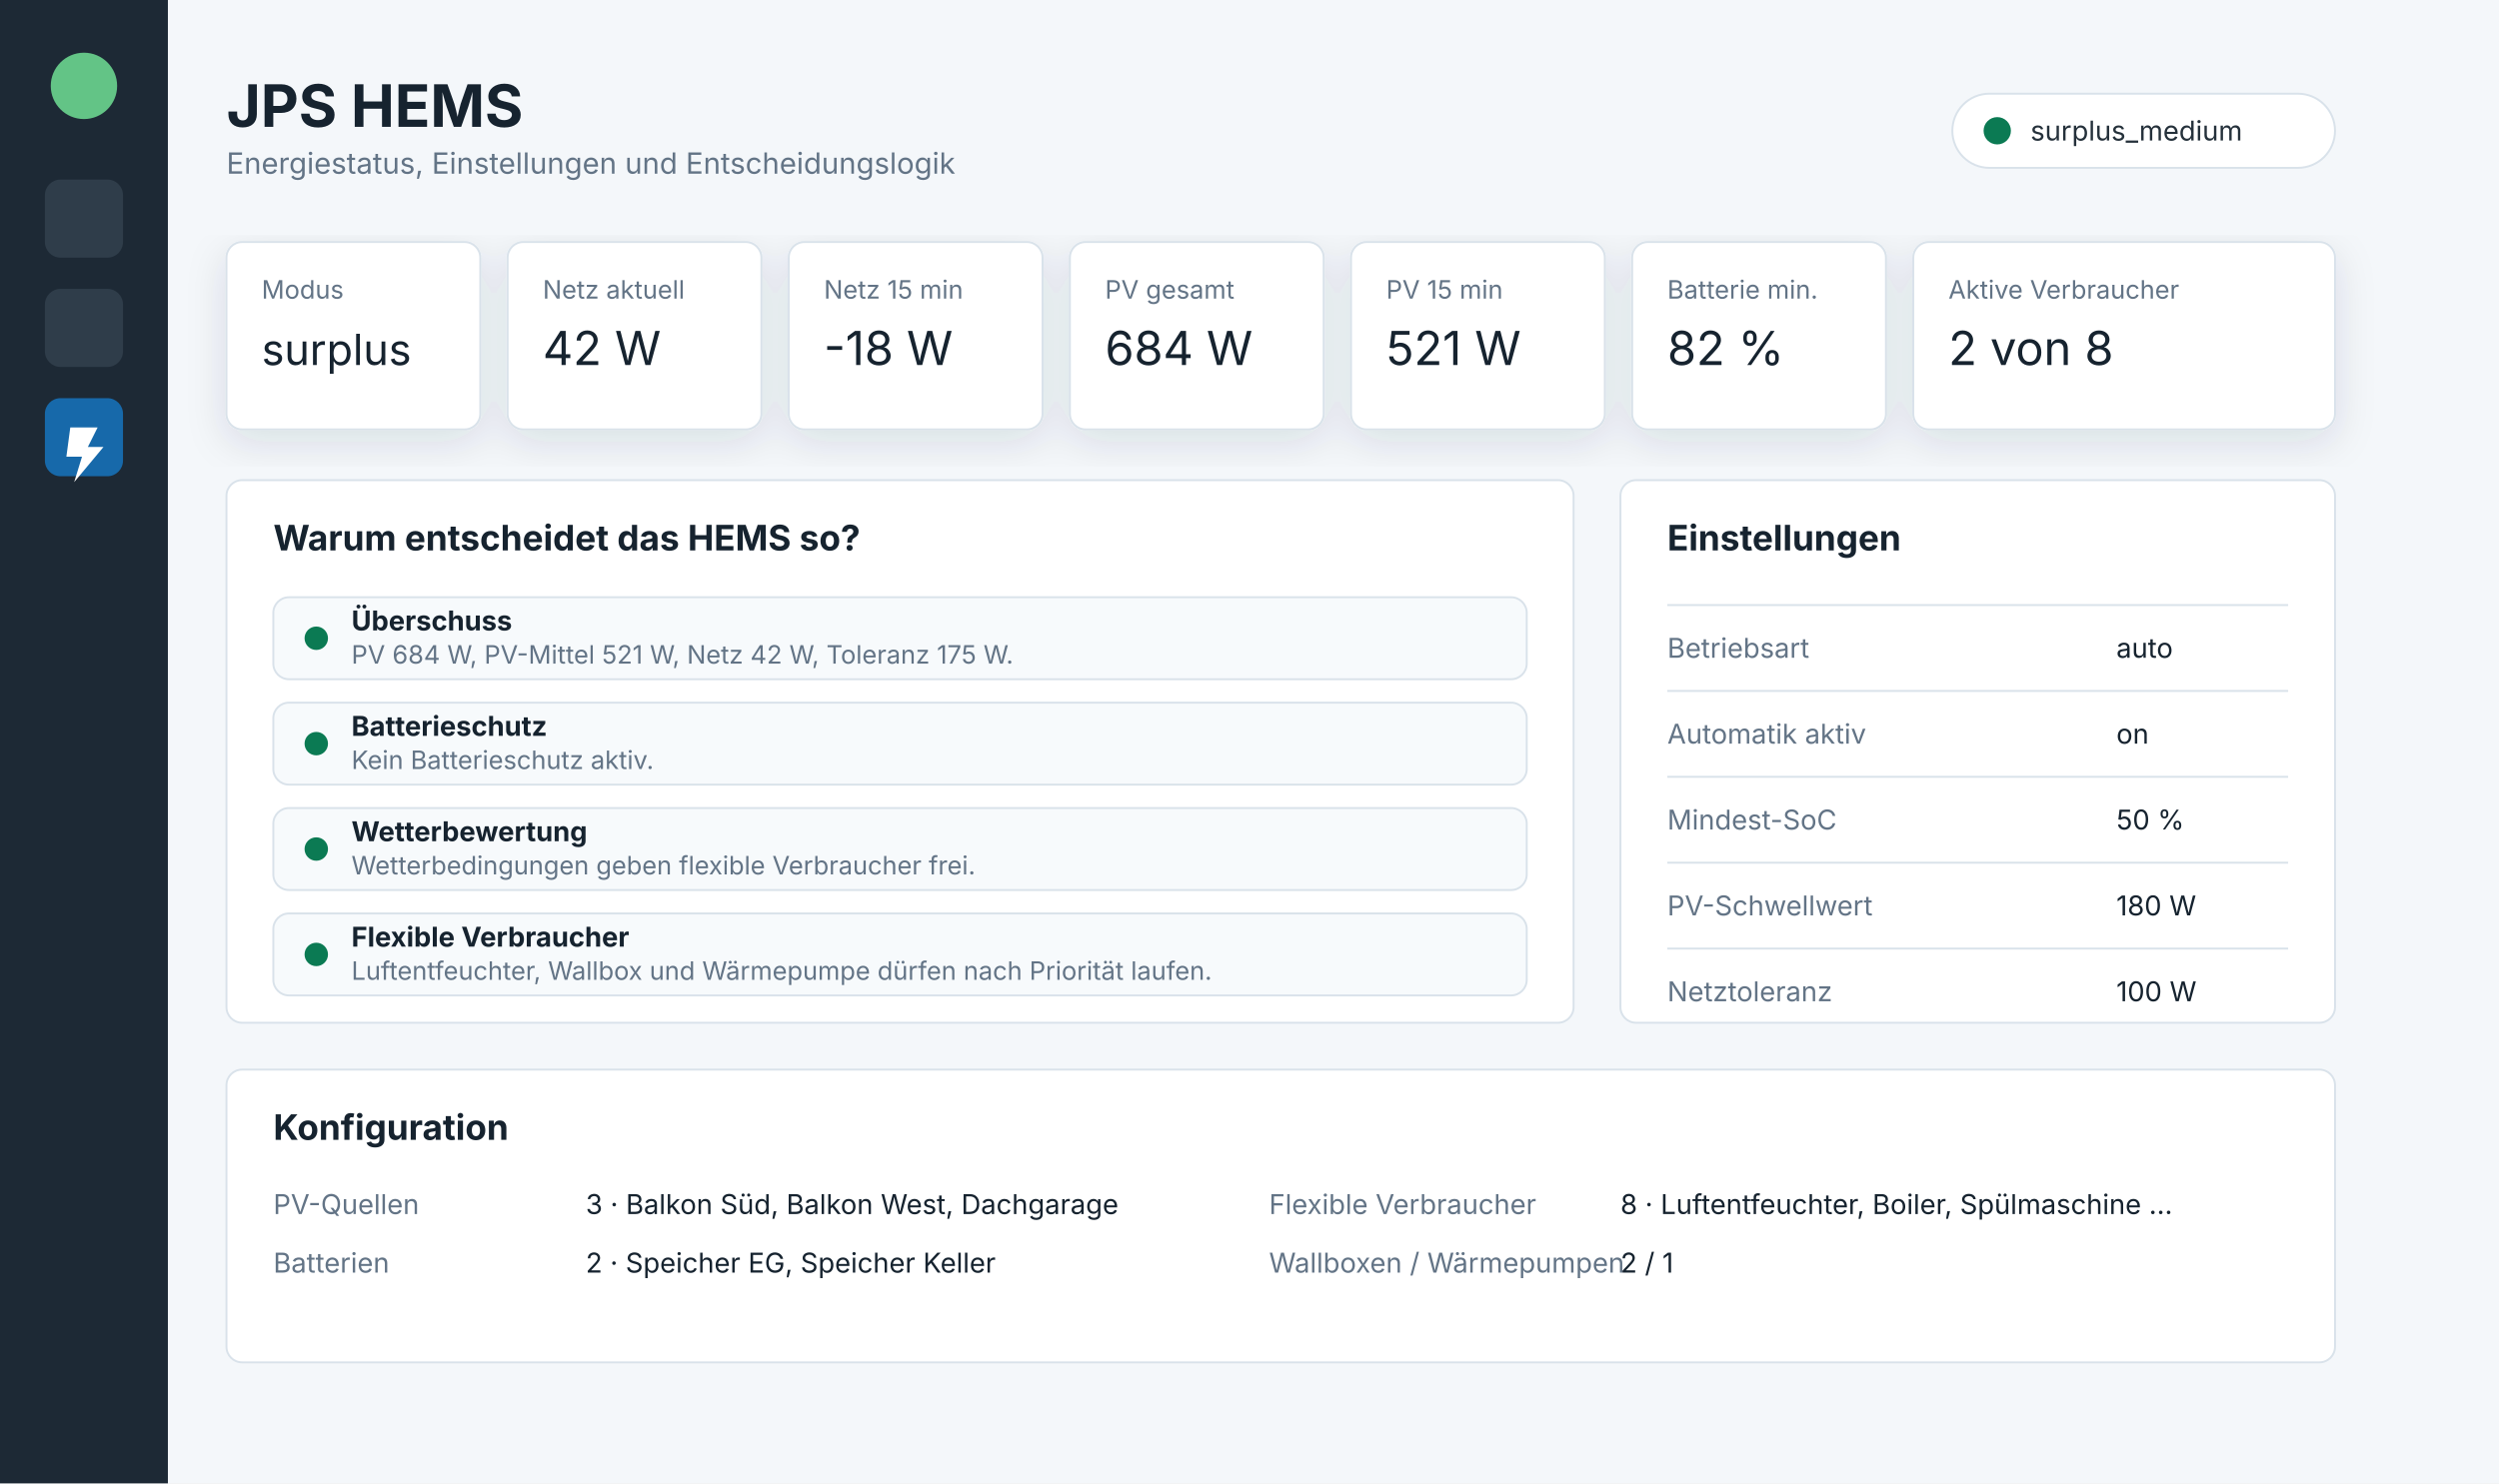
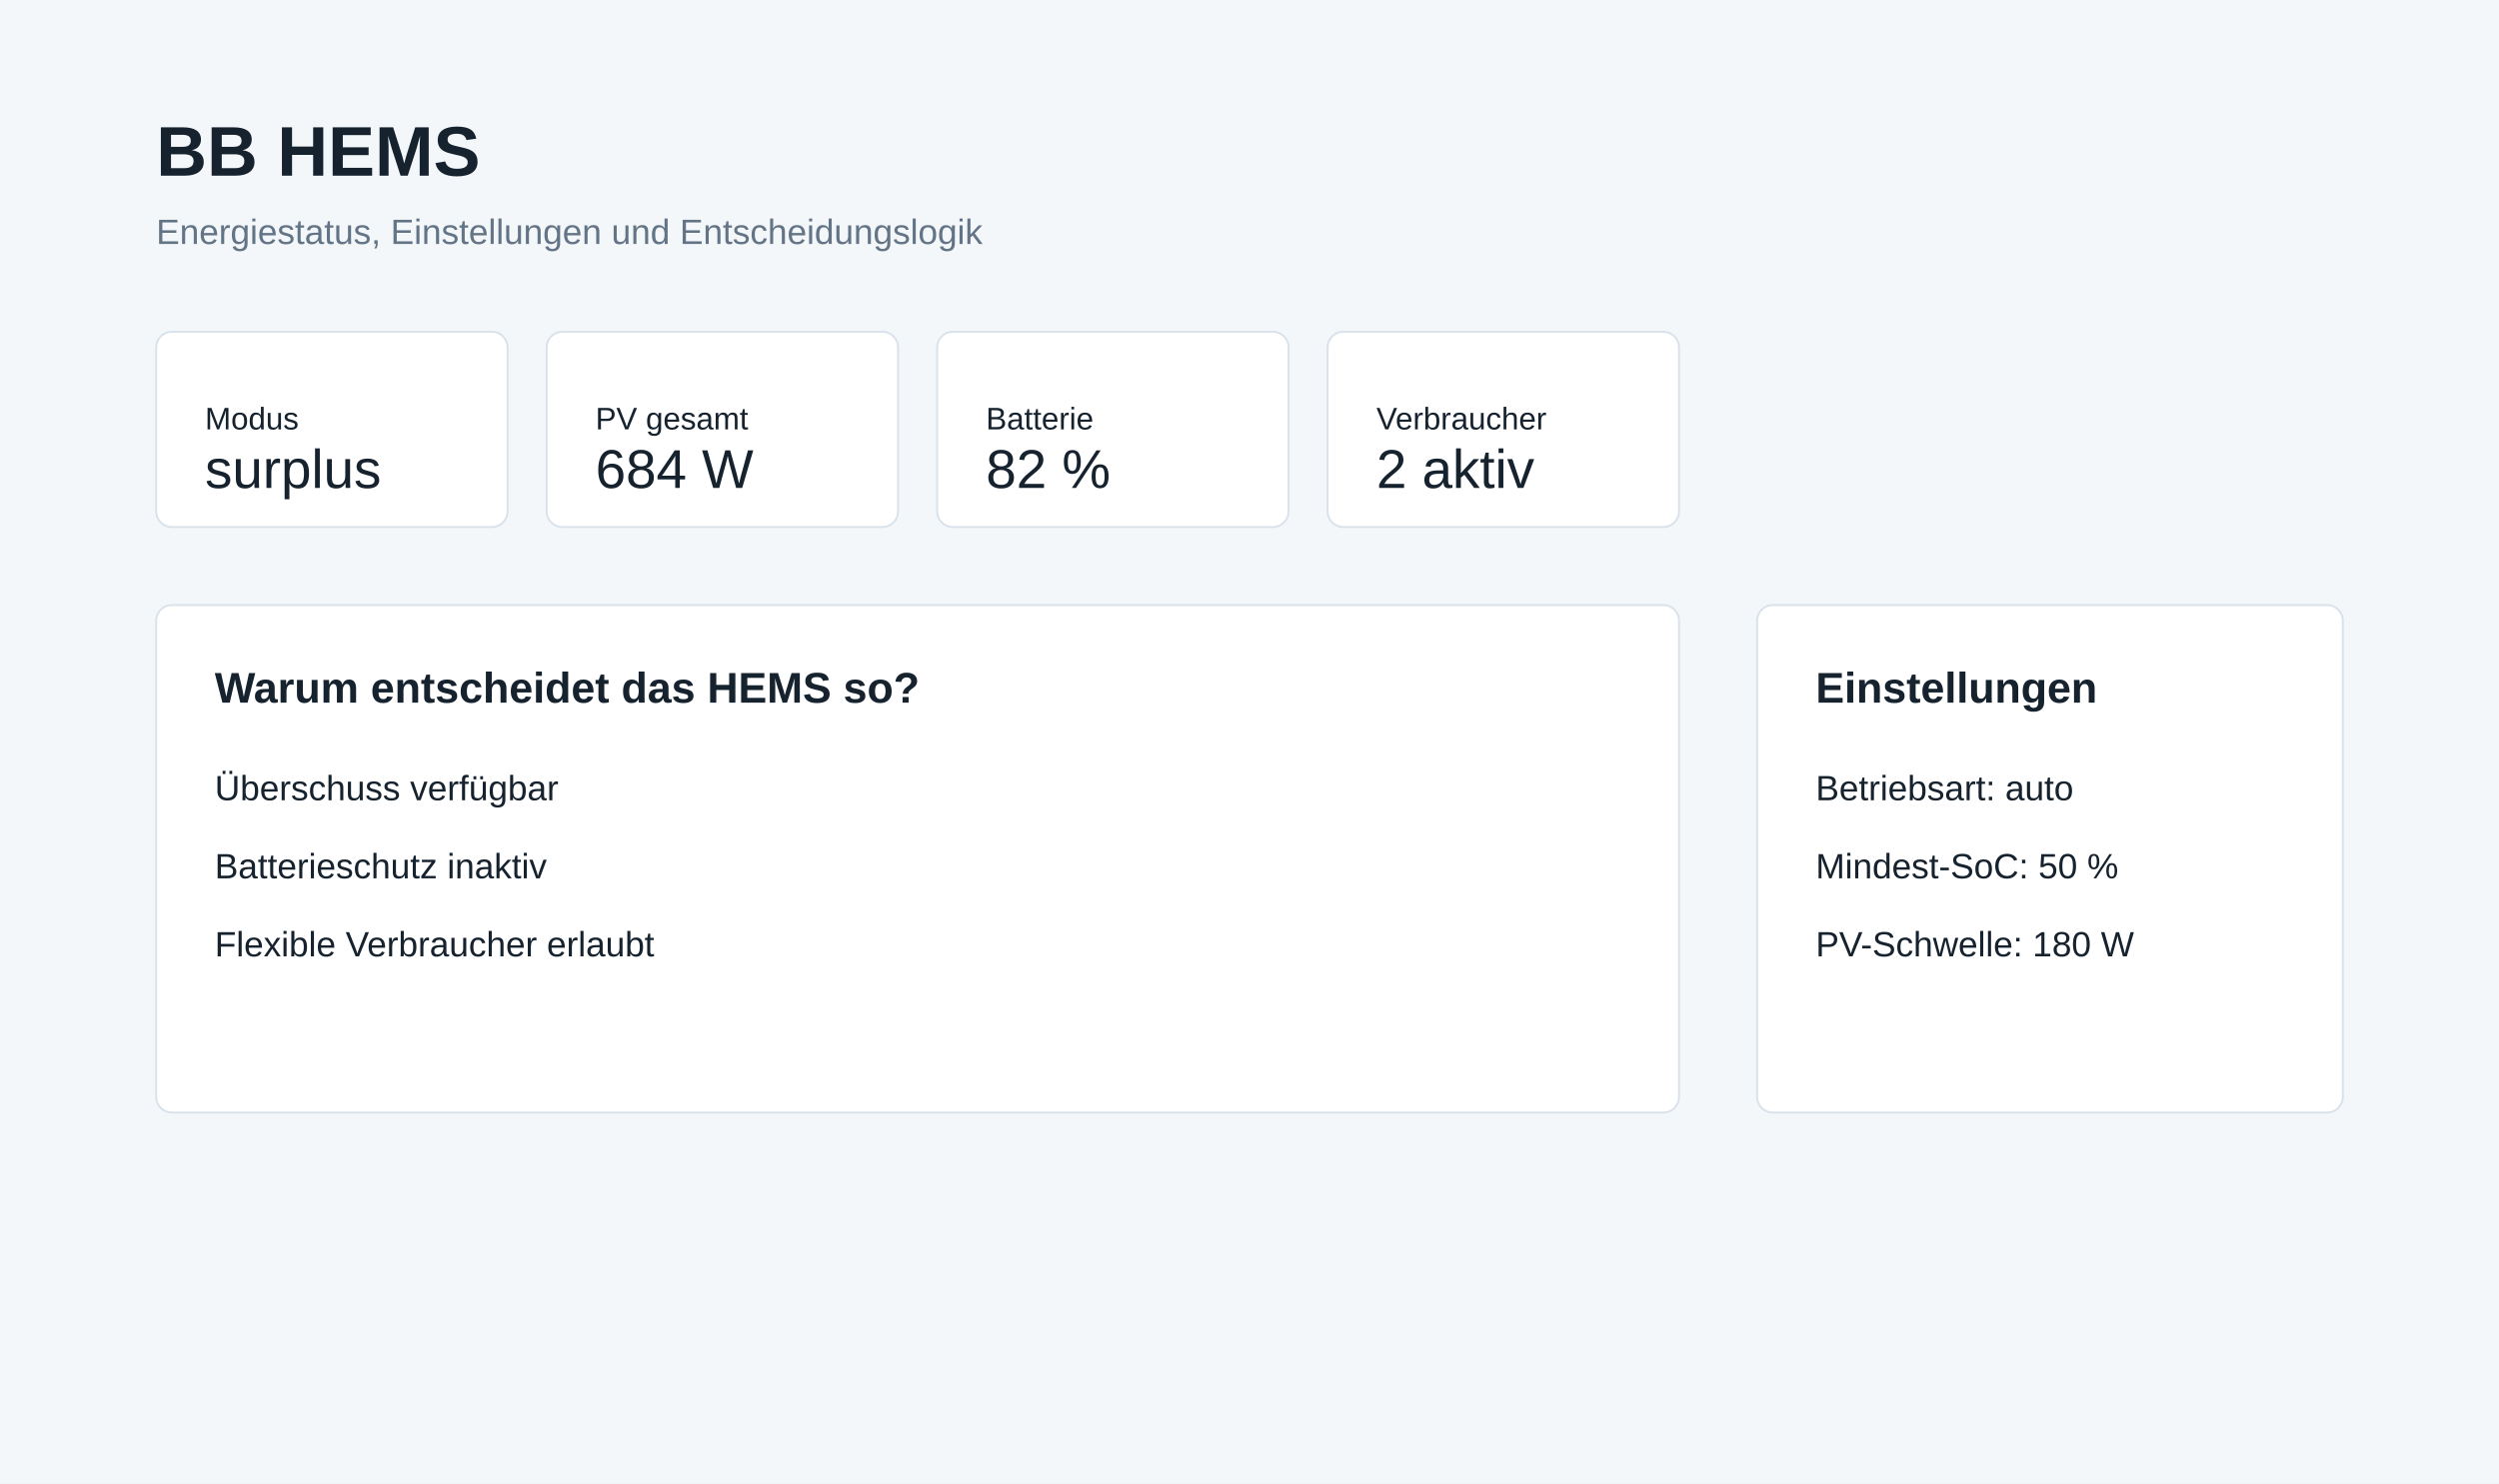
- <svg xmlns="http://www.w3.org/2000/svg" width="1280" height="760" viewBox="0 0 1280 760" role="img" aria-labelledby="title desc">
-   <defs>
-     <filter id="shadow" x="-10%" y="-10%" width="120%" height="130%">
-       <feDropShadow dx="0" dy="6" stdDeviation="10" flood-color="#17324d" flood-opacity=".12" />
-     </filter>
-   </defs>
+ <svg xmlns="http://www.w3.org/2000/svg" width="1280" height="760" viewBox="0 0 1280 760">
  <rect width="1280" height="760" fill="#f4f7fa" />
-   <rect x="0" y="0" width="86" height="760" fill="#1d2935" />
-   <circle cx="43" cy="44" r="17" fill="#63c486" />
-   <rect x="23" y="92" width="40" height="40" rx="8" fill="#2f3d4a" />
-   <rect x="23" y="148" width="40" height="40" rx="8" fill="#2f3d4a" />
-   <rect x="23" y="204" width="40" height="40" rx="8" fill="#1769aa" />
-   <path d="M36 219h14l-5 10h8l-15 18 4-13h-8z" fill="#fff" />
-   <rect x="116" y="42" width="1080" height="54" rx="0" fill="none" />
-   <text x="116" y="65" font-family="Inter, Arial, sans-serif" font-size="30" font-weight="700" fill="#16232f">JPS HEMS</text>
-   <text x="116" y="89" font-family="Inter, Arial, sans-serif" font-size="15" fill="#637486">Energiestatus, Einstellungen und Entscheidungslogik</text>
-   <rect x="1000" y="48" width="196" height="38" rx="19" fill="#fff" stroke="#d9e2ea" />
-   <circle cx="1023" cy="67" r="7" fill="#0b7a53" />
-   <text x="1040" y="72" font-family="Inter, Arial, sans-serif" font-size="14" fill="#25313b">surplus_medium</text>
-   <g filter="url(#shadow)">
-     <rect x="116" y="124" width="130" height="96" rx="8" fill="#fff" stroke="#d9e2ea" />
-     <rect x="260" y="124" width="130" height="96" rx="8" fill="#fff" stroke="#d9e2ea" />
-     <rect x="404" y="124" width="130" height="96" rx="8" fill="#fff" stroke="#d9e2ea" />
-     <rect x="548" y="124" width="130" height="96" rx="8" fill="#fff" stroke="#d9e2ea" />
-     <rect x="692" y="124" width="130" height="96" rx="8" fill="#fff" stroke="#d9e2ea" />
-     <rect x="836" y="124" width="130" height="96" rx="8" fill="#fff" stroke="#d9e2ea" />
-     <rect x="980" y="124" width="216" height="96" rx="8" fill="#fff" stroke="#d9e2ea" />
+   <text x="80" y="90" font-family="Arial" font-size="36" font-weight="700" fill="#16232f">BB HEMS</text>
+   <text x="80" y="125" font-family="Arial" font-size="18" fill="#637486">Energiestatus, Einstellungen und Entscheidungslogik</text>
+   <g fill="#fff" stroke="#d9e2ea">
+     <rect x="80" y="170" width="180" height="100" rx="8" />
+     <rect x="280" y="170" width="180" height="100" rx="8" />
+     <rect x="480" y="170" width="180" height="100" rx="8" />
+     <rect x="680" y="170" width="180" height="100" rx="8" />
+     <rect x="80" y="310" width="780" height="260" rx="8" />
+     <rect x="900" y="310" width="300" height="260" rx="8" />
  </g>
-   <g font-family="Inter, Arial, sans-serif">
-     <text x="134" y="153" font-size="13" fill="#637486">Modus</text>
-     <text x="134" y="187" font-size="22" fill="#16232f">surplus</text>
-     <text x="278" y="153" font-size="13" fill="#637486">Netz aktuell</text>
-     <text x="278" y="187" font-size="24" fill="#16232f">42 W</text>
-     <text x="422" y="153" font-size="13" fill="#637486">Netz 15 min</text>
-     <text x="422" y="187" font-size="24" fill="#16232f">-18 W</text>
-     <text x="566" y="153" font-size="13" fill="#637486">PV gesamt</text>
-     <text x="566" y="187" font-size="24" fill="#16232f">684 W</text>
-     <text x="710" y="153" font-size="13" fill="#637486">PV 15 min</text>
-     <text x="710" y="187" font-size="24" fill="#16232f">521 W</text>
-     <text x="854" y="153" font-size="13" fill="#637486">Batterie min.</text>
-     <text x="854" y="187" font-size="24" fill="#16232f">82 %</text>
-     <text x="998" y="153" font-size="13" fill="#637486">Aktive Verbraucher</text>
-     <text x="998" y="187" font-size="24" fill="#16232f">2 von 8</text>
-   </g>
-   <rect x="116" y="246" width="690" height="278" rx="8" fill="#fff" stroke="#d9e2ea" />
-   <text x="140" y="282" font-family="Inter, Arial, sans-serif" font-size="18" font-weight="700" fill="#16232f">Warum entscheidet das HEMS so?</text>
-   <g font-family="Inter, Arial, sans-serif">
-     <rect x="140" y="306" width="642" height="42" rx="8" fill="#f7fafc" stroke="#d9e2ea" />
-     <circle cx="162" cy="327" r="6" fill="#0b7a53" />
-     <text x="180" y="323" font-size="14" font-weight="700" fill="#16232f">Überschuss</text>
-     <text x="180" y="340" font-size="13" fill="#637486">PV 684 W, PV-Mittel 521 W, Netz 42 W, Toleranz 175 W.</text>
-     <rect x="140" y="360" width="642" height="42" rx="8" fill="#f7fafc" stroke="#d9e2ea" />
-     <circle cx="162" cy="381" r="6" fill="#0b7a53" />
-     <text x="180" y="377" font-size="14" font-weight="700" fill="#16232f">Batterieschutz</text>
-     <text x="180" y="394" font-size="13" fill="#637486">Kein Batterieschutz aktiv.</text>
-     <rect x="140" y="414" width="642" height="42" rx="8" fill="#f7fafc" stroke="#d9e2ea" />
-     <circle cx="162" cy="435" r="6" fill="#0b7a53" />
-     <text x="180" y="431" font-size="14" font-weight="700" fill="#16232f">Wetterbewertung</text>
-     <text x="180" y="448" font-size="13" fill="#637486">Wetterbedingungen geben flexible Verbraucher frei.</text>
-     <rect x="140" y="468" width="642" height="42" rx="8" fill="#f7fafc" stroke="#d9e2ea" />
-     <circle cx="162" cy="489" r="6" fill="#0b7a53" />
-     <text x="180" y="485" font-size="14" font-weight="700" fill="#16232f">Flexible Verbraucher</text>
-     <text x="180" y="502" font-size="13" fill="#637486">Luftentfeuchter, Wallbox und Wärmepumpe dürfen nach Priorität laufen.</text>
-   </g>
-   <rect x="830" y="246" width="366" height="278" rx="8" fill="#fff" stroke="#d9e2ea" />
-   <text x="854" y="282" font-family="Inter, Arial, sans-serif" font-size="18" font-weight="700" fill="#16232f">Einstellungen</text>
-   <g font-family="Inter, Arial, sans-serif" font-size="14">
-     <line x1="854" y1="310" x2="1172" y2="310" stroke="#d9e2ea" />
-     <text x="854" y="337" fill="#637486">Betriebsart</text>
-     <text x="1084" y="337" fill="#16232f">auto</text>
-     <line x1="854" y1="354" x2="1172" y2="354" stroke="#d9e2ea" />
-     <text x="854" y="381" fill="#637486">Automatik aktiv</text>
-     <text x="1084" y="381" fill="#16232f">on</text>
-     <line x1="854" y1="398" x2="1172" y2="398" stroke="#d9e2ea" />
-     <text x="854" y="425" fill="#637486">Mindest-SoC</text>
-     <text x="1084" y="425" fill="#16232f">50 %</text>
-     <line x1="854" y1="442" x2="1172" y2="442" stroke="#d9e2ea" />
-     <text x="854" y="469" fill="#637486">PV-Schwellwert</text>
-     <text x="1084" y="469" fill="#16232f">180 W</text>
-     <line x1="854" y1="486" x2="1172" y2="486" stroke="#d9e2ea" />
-     <text x="854" y="513" fill="#637486">Netztoleranz</text>
-     <text x="1084" y="513" fill="#16232f">100 W</text>
-   </g>
-   <rect x="116" y="548" width="1080" height="150" rx="8" fill="#fff" stroke="#d9e2ea" />
-   <text x="140" y="584" font-family="Inter, Arial, sans-serif" font-size="18" font-weight="700" fill="#16232f">Konfiguration</text>
-   <g font-family="Inter, Arial, sans-serif">
-     <text x="140" y="622" font-size="14" fill="#637486">PV-Quellen</text>
-     <text x="300" y="622" font-size="14" fill="#16232f">3 · Balkon Süd, Balkon West, Dachgarage</text>
-     <text x="140" y="652" font-size="14" fill="#637486">Batterien</text>
-     <text x="300" y="652" font-size="14" fill="#16232f">2 · Speicher EG, Speicher Keller</text>
-     <text x="650" y="622" font-size="14" fill="#637486">Flexible Verbraucher</text>
-     <text x="830" y="622" font-size="14" fill="#16232f">8 · Luftentfeuchter, Boiler, Spülmaschine ...</text>
-     <text x="650" y="652" font-size="14" fill="#637486">Wallboxen / Wärmepumpen</text>
-     <text x="830" y="652" font-size="14" fill="#16232f">2 / 1</text>
+   <g font-family="Arial" fill="#16232f">
+     <text x="105" y="220" font-size="16">Modus</text>
+     <text x="105" y="250" font-size="28">surplus</text>
+     <text x="305" y="220" font-size="16">PV gesamt</text>
+     <text x="305" y="250" font-size="28">684 W</text>
+     <text x="505" y="220" font-size="16">Batterie</text>
+     <text x="505" y="250" font-size="28">82 %</text>
+     <text x="705" y="220" font-size="16">Verbraucher</text>
+     <text x="705" y="250" font-size="28">2 aktiv</text>
+     <text x="110" y="360" font-size="22" font-weight="700">Warum entscheidet das HEMS so?</text>
+     <text x="110" y="410" font-size="18">Überschuss verfügbar</text>
+     <text x="110" y="450" font-size="18">Batterieschutz inaktiv</text>
+     <text x="110" y="490" font-size="18">Flexible Verbraucher erlaubt</text>
+     <text x="930" y="360" font-size="22" font-weight="700">Einstellungen</text>
+     <text x="930" y="410" font-size="18">Betriebsart: auto</text>
+     <text x="930" y="450" font-size="18">Mindest-SoC: 50 %</text>
+     <text x="930" y="490" font-size="18">PV-Schwelle: 180 W</text>
  </g>
</svg>
